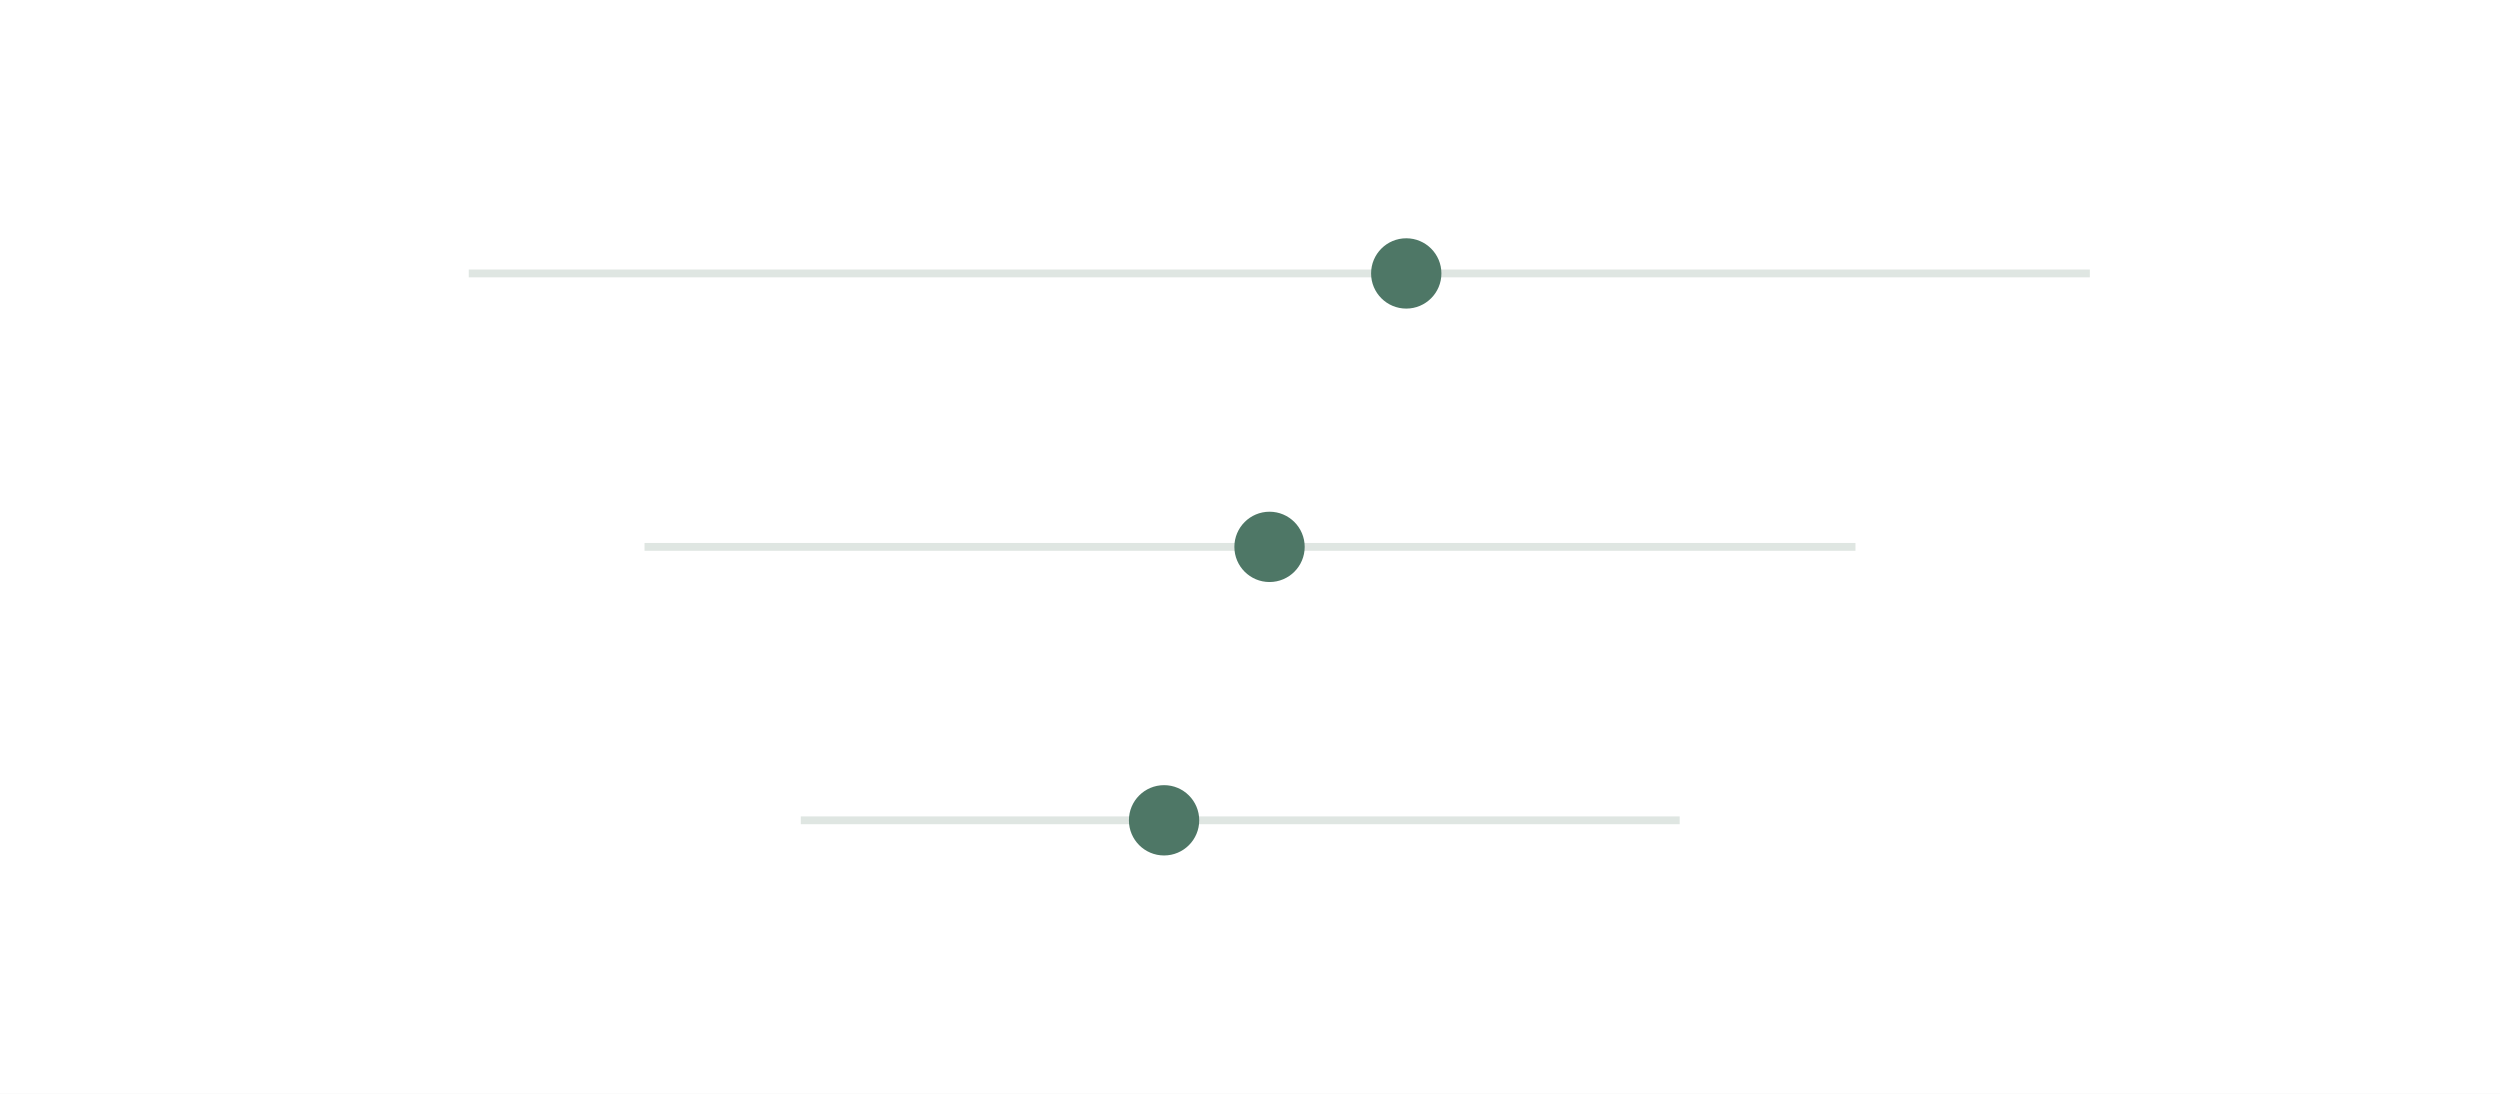
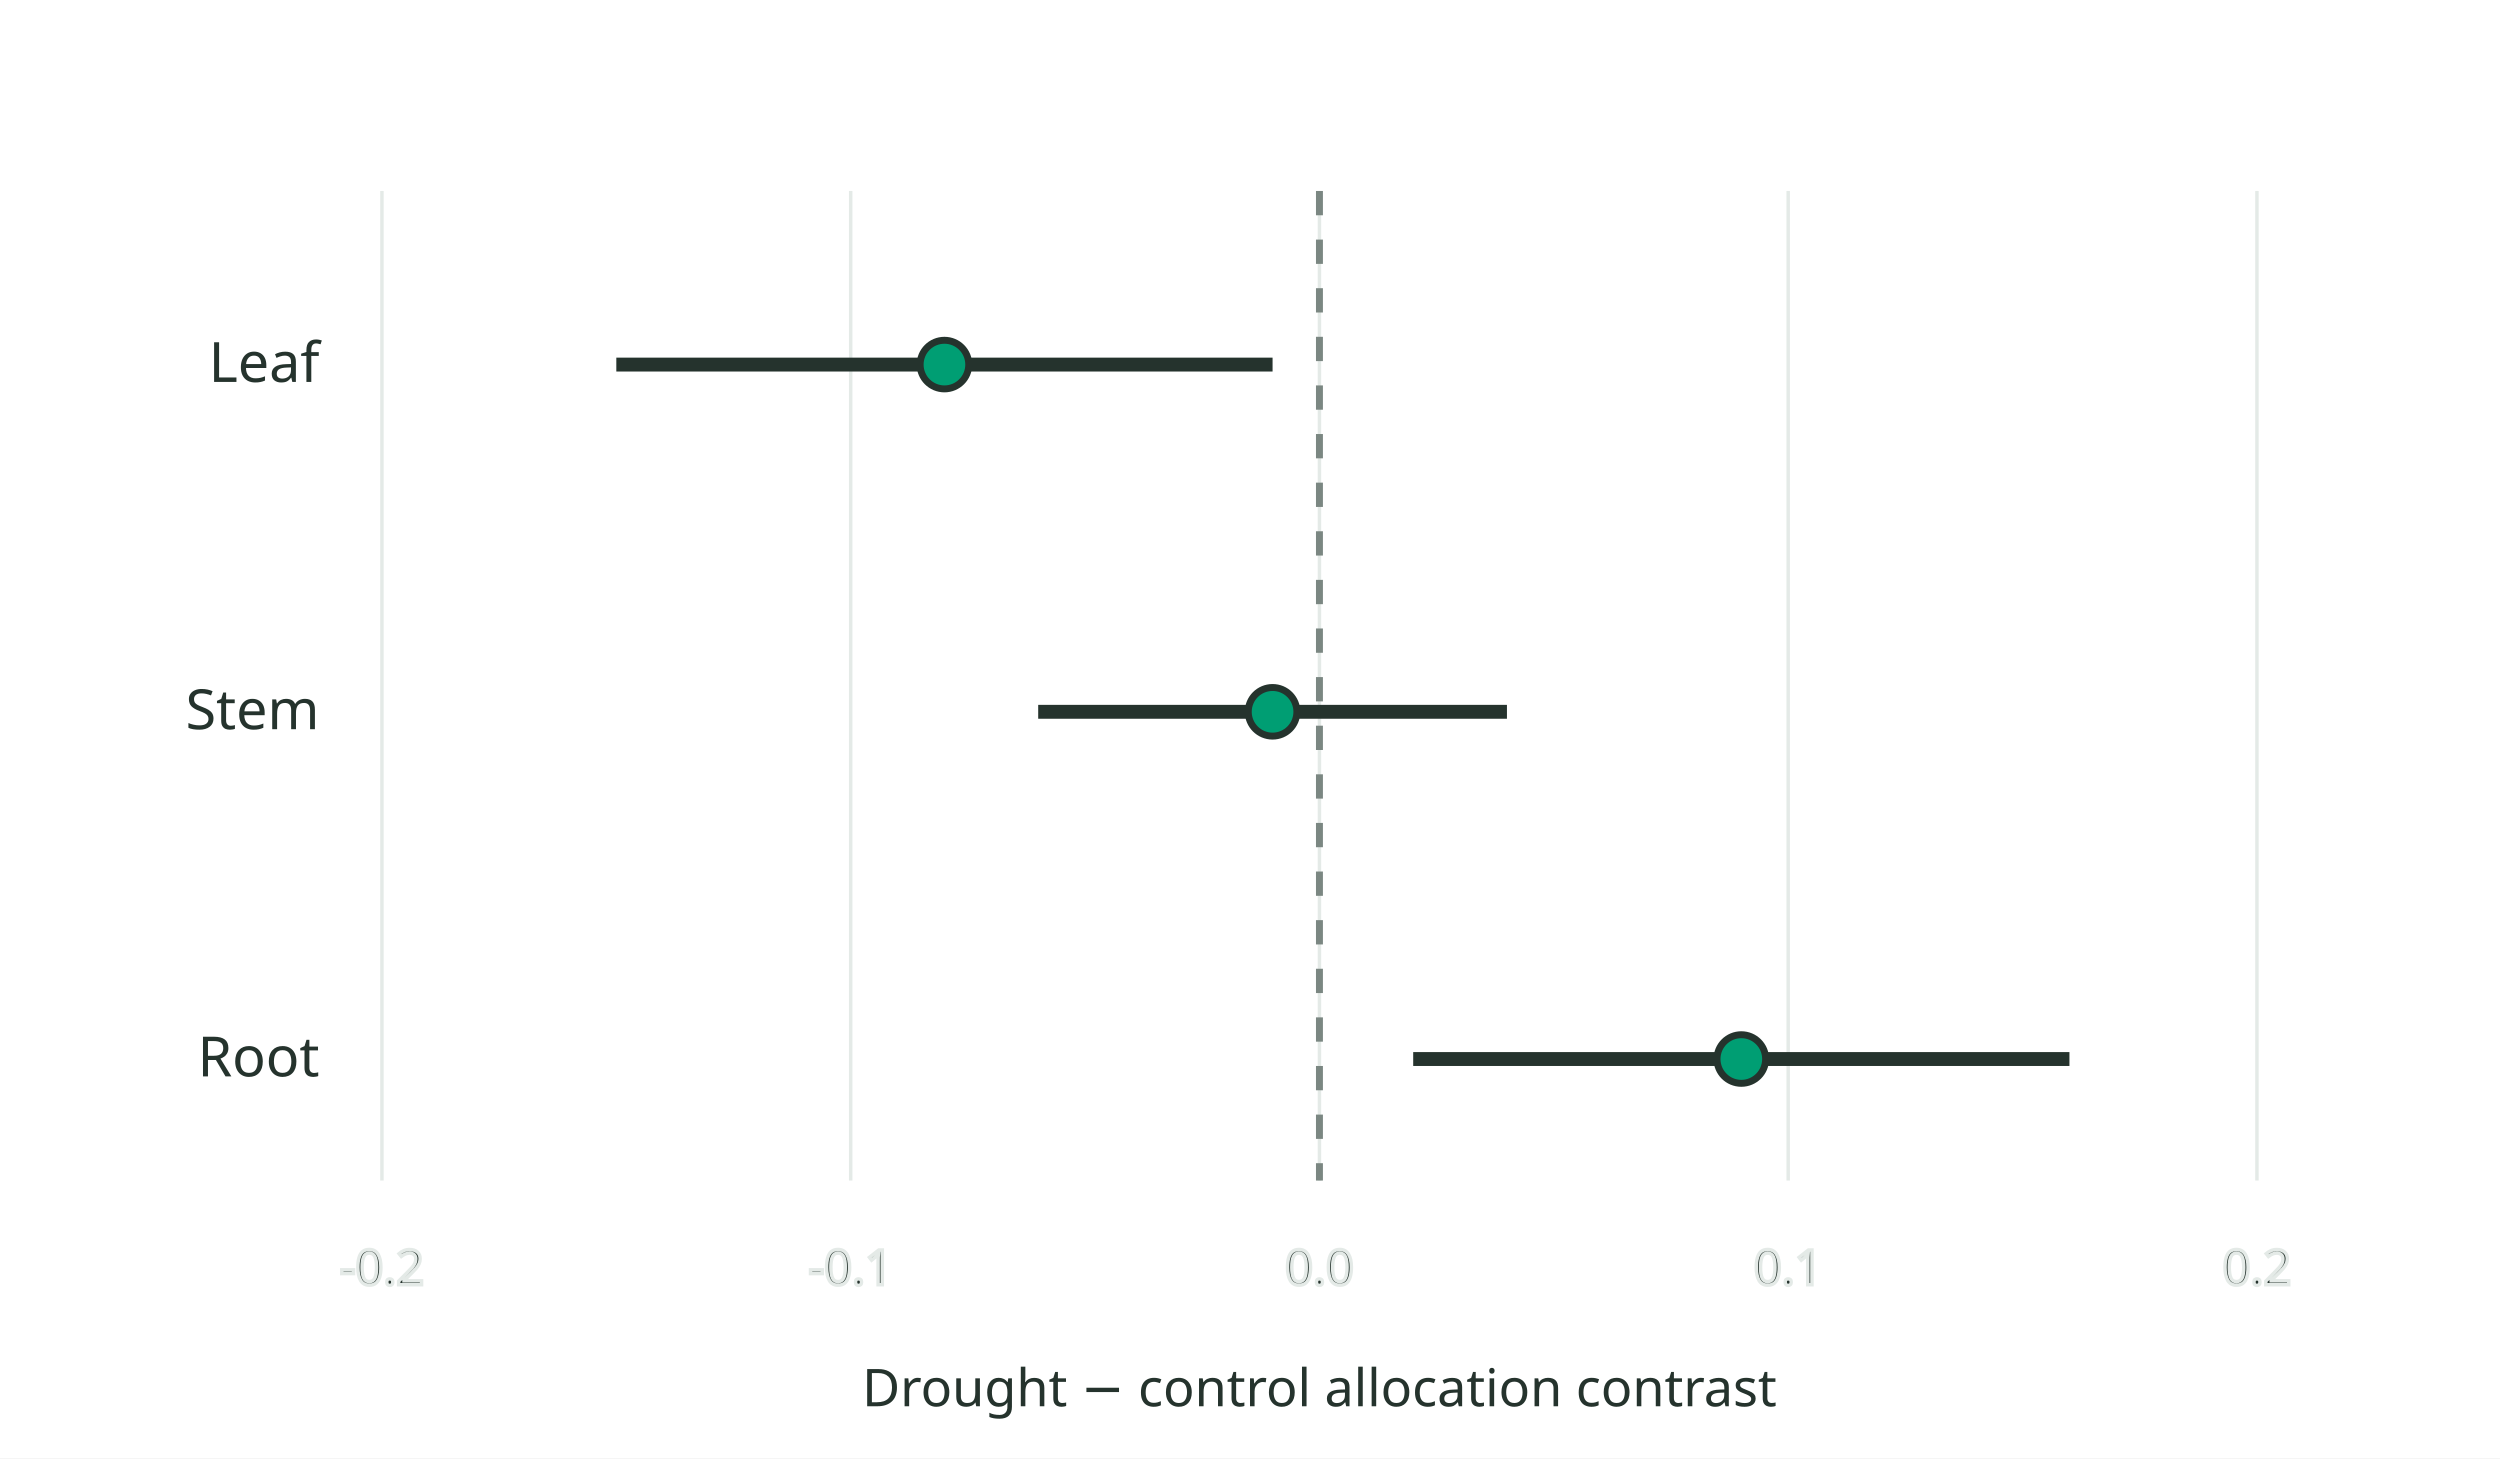
- <svg xmlns="http://www.w3.org/2000/svg" viewBox="0 0 640 280" role="img" aria-labelledby="title description">
-   <rect width="640" height="280" fill="#ffffff" />
-   <g stroke="#dfe6e2" stroke-width="2">
-     <path d="M120 70H535" />
-     <path d="M165 140H475" />
-     <path d="M205 210H430" />
+ <svg xmlns="http://www.w3.org/2000/svg" viewBox="0 0 720 420" role="img" aria-labelledby="title desc">
+   <rect width="720" height="420" fill="white" />
+   <g stroke="#E4EAE7" font-family="system-ui,sans-serif" font-size="14" fill="#25332D">
+     <path d="M110.0 55V340" />
+     <text x="110.0" y="370" text-anchor="middle">-0.2</text>
+     <path d="M245.0 55V340" />
+     <text x="245.0" y="370" text-anchor="middle">-0.1</text>
+     <path d="M380.0 55V340" />
+     <text x="380.0" y="370" text-anchor="middle">0.0</text>
+     <path d="M515.0 55V340" />
+     <text x="515.0" y="370" text-anchor="middle">0.1</text>
+     <path d="M650.0 55V340" />
+     <text x="650.0" y="370" text-anchor="middle">0.2</text>
  </g>
-   <g fill="#4e7766">
-     <circle cx="360" cy="70" r="9" />
-     <circle cx="325" cy="140" r="9" />
-     <circle cx="298" cy="210" r="9" />
+   <path d="M380 55V340" stroke="#7B8782" stroke-width="2" stroke-dasharray="7 7" />
+   <g font-family="system-ui,sans-serif" font-size="16" fill="#25332D">
+     <text x="92" y="110" text-anchor="end">Leaf</text>
+     <path d="M177.5 105H366.5" stroke="#25332D" stroke-width="4" />
+     <circle cx="272.0" cy="105" r="7" fill="#009E73" stroke="#25332D" stroke-width="2" />
+     <text x="92" y="210" text-anchor="end">Stem</text>
+     <path d="M299.0 205H434.0" stroke="#25332D" stroke-width="4" />
+     <circle cx="366.5" cy="205" r="7" fill="#009E73" stroke="#25332D" stroke-width="2" />
+     <text x="92" y="310" text-anchor="end">Root</text>
+     <path d="M407.0 305H596.0" stroke="#25332D" stroke-width="4" />
+     <circle cx="501.5" cy="305" r="7" fill="#009E73" stroke="#25332D" stroke-width="2" />
  </g>
+   <text x="380" y="405" text-anchor="middle" font-family="system-ui,sans-serif" font-size="15" fill="#25332D">Drought − control allocation contrast</text>
</svg>
